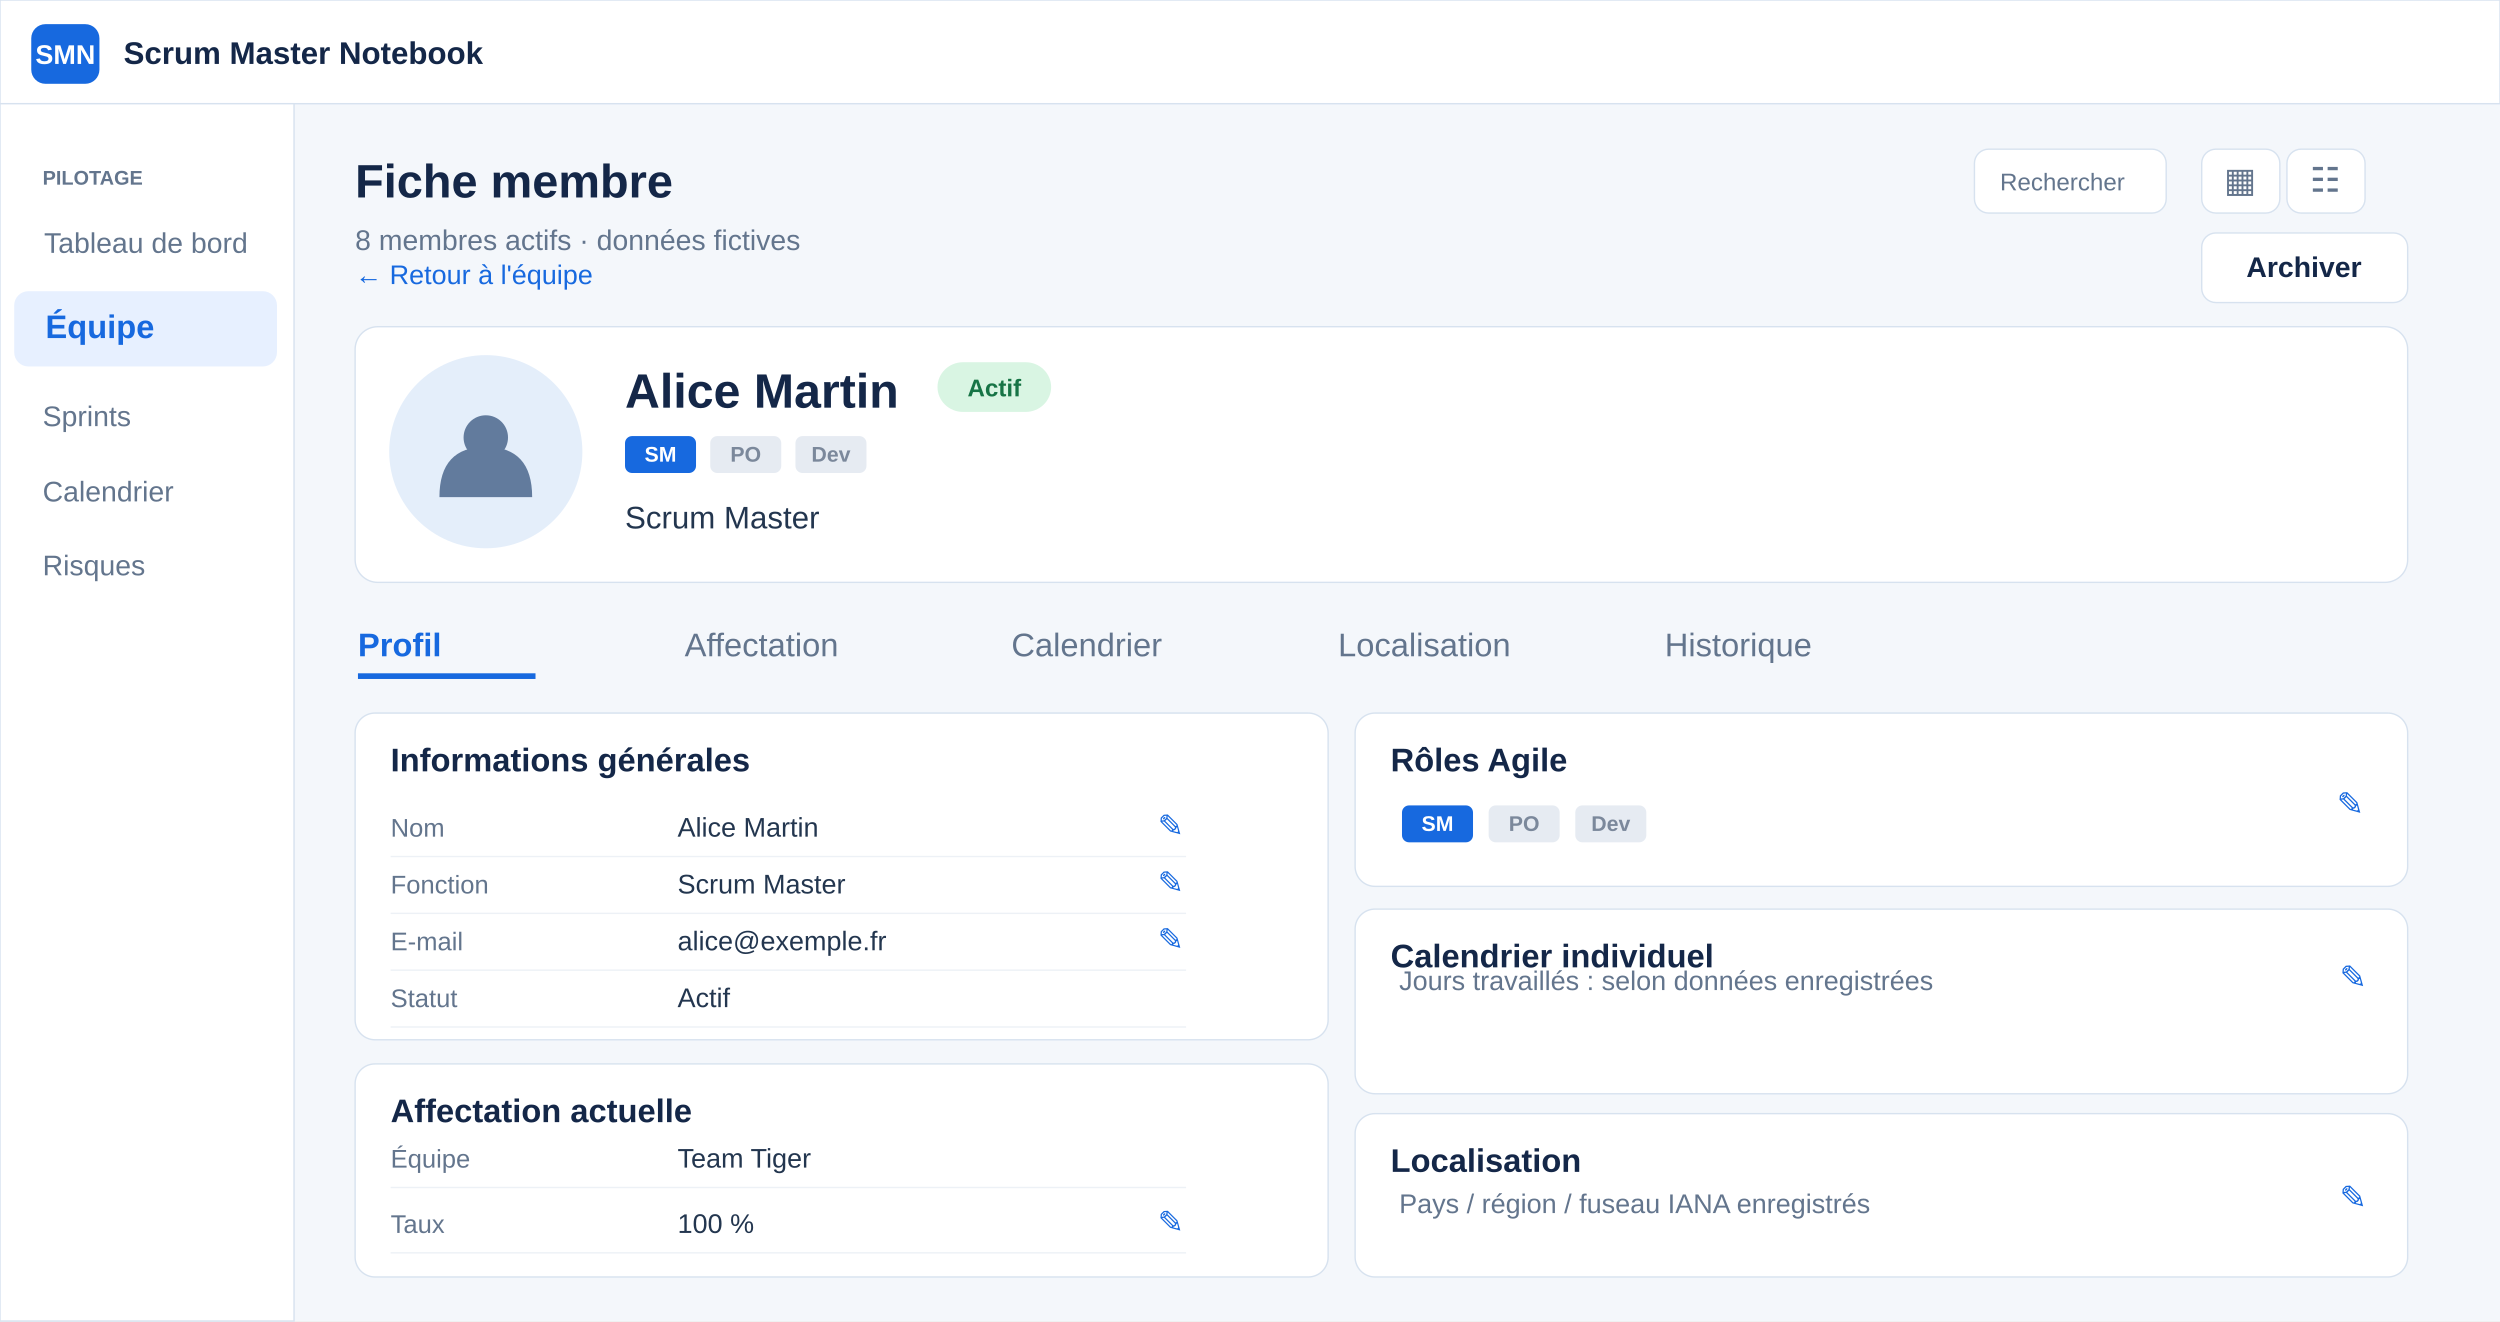
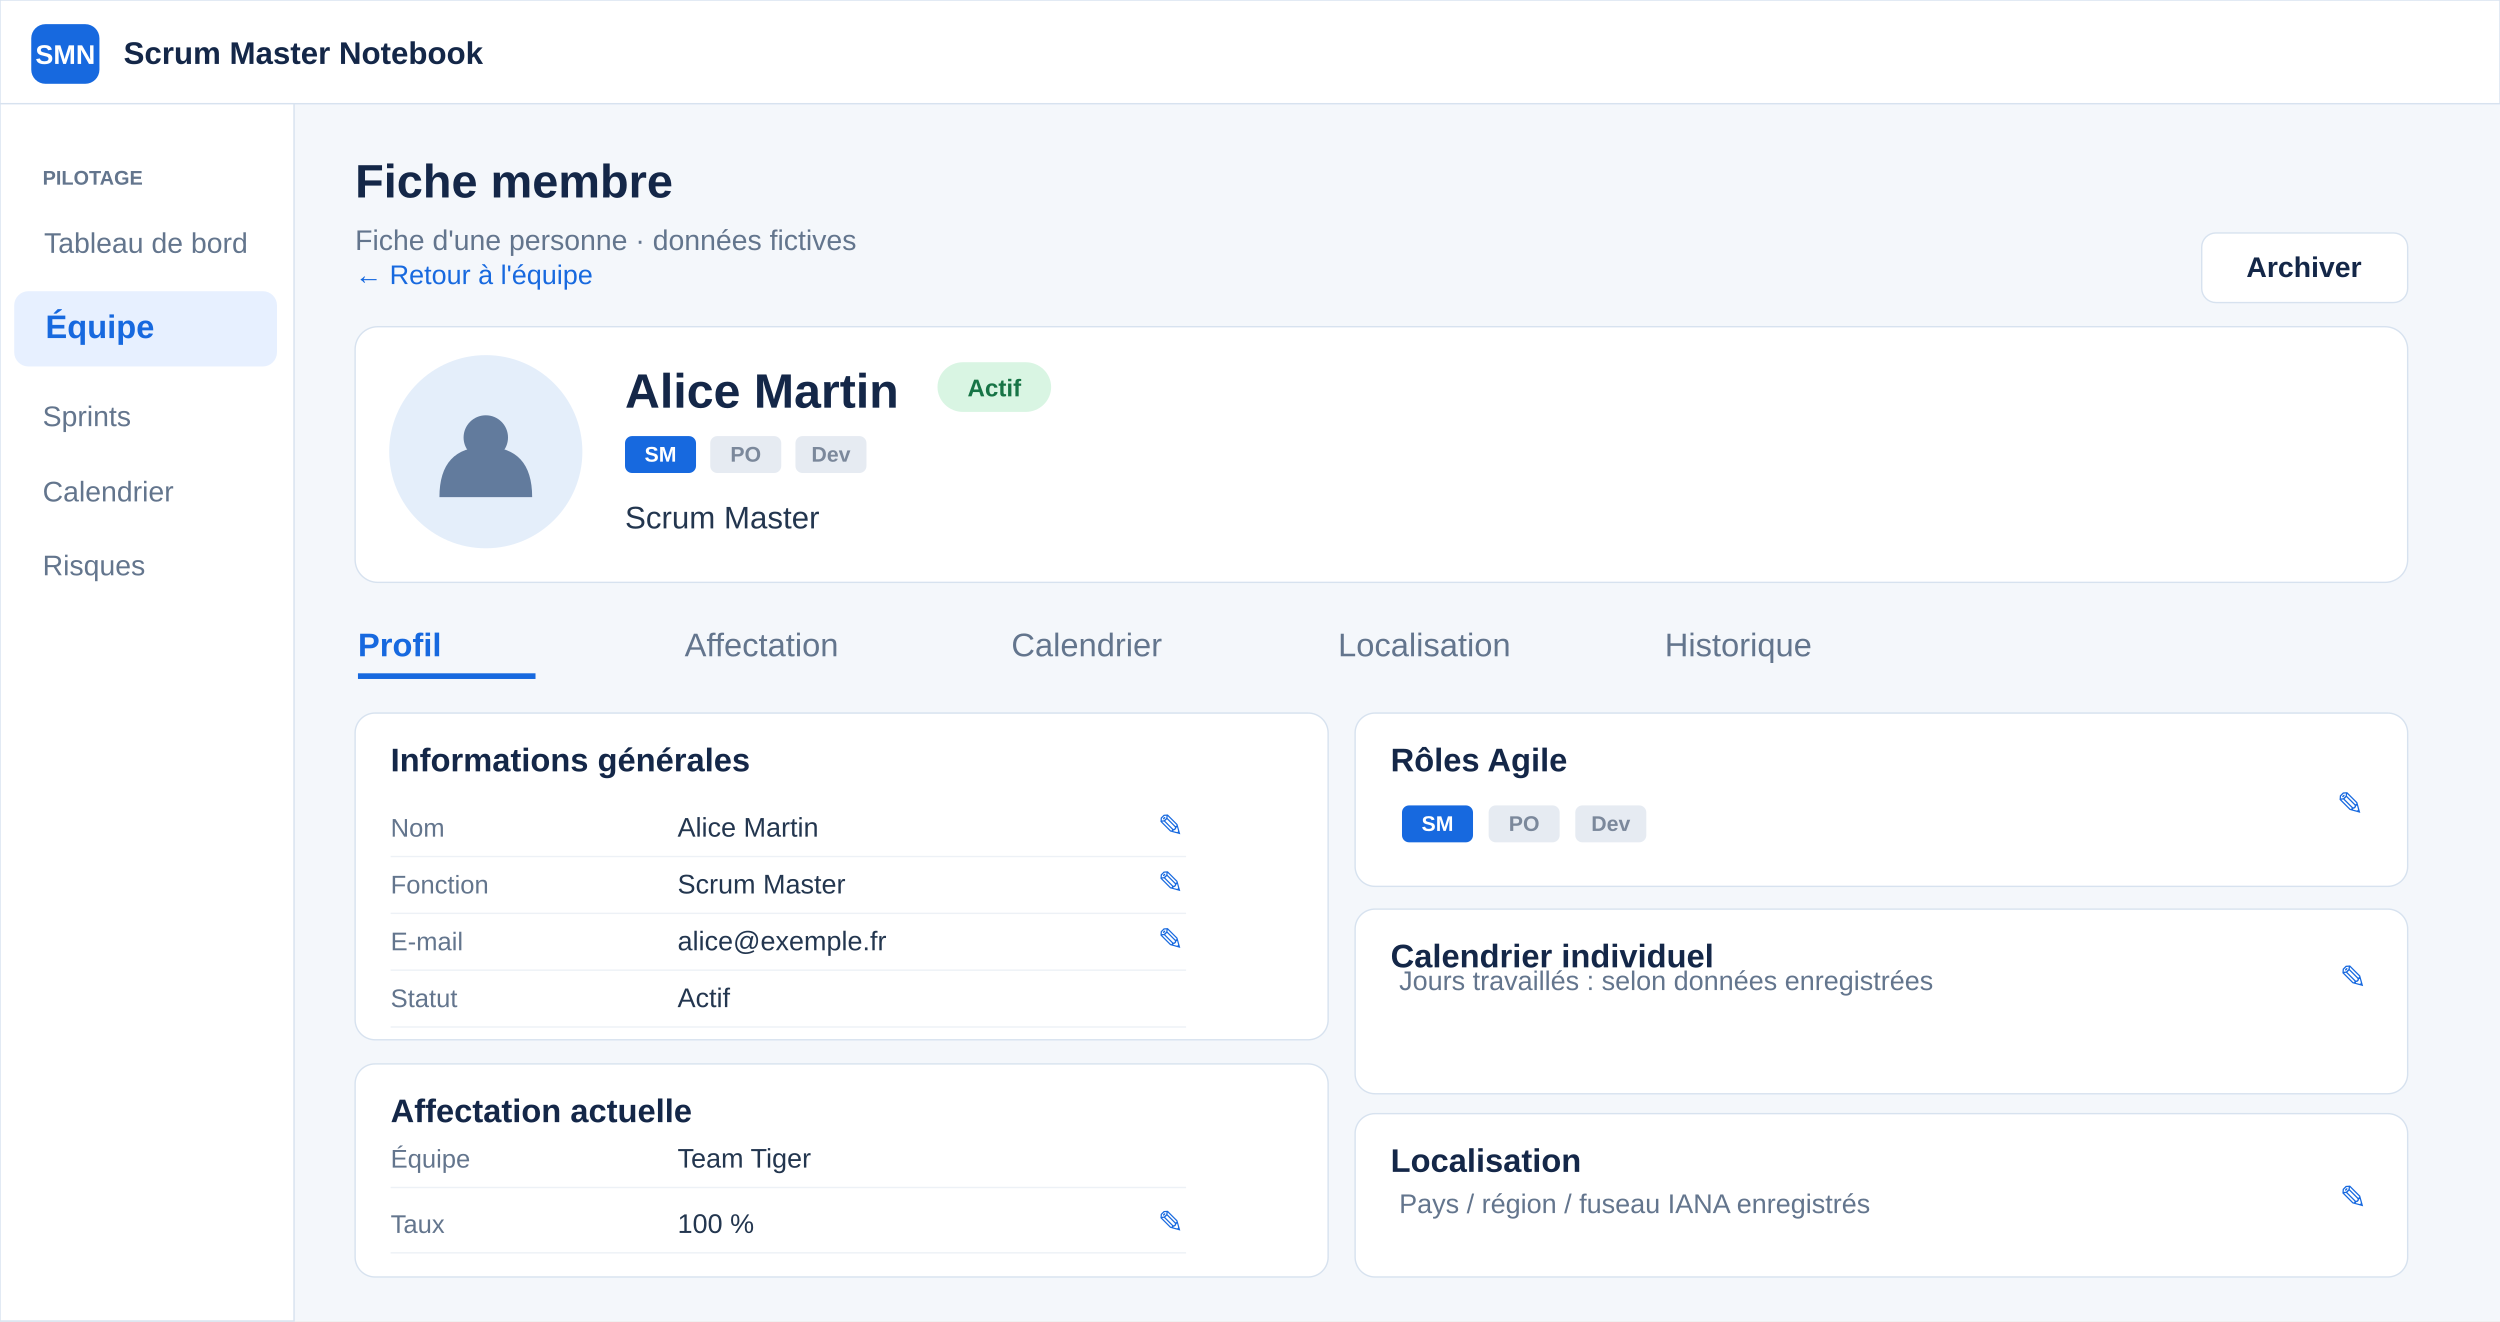
<svg xmlns="http://www.w3.org/2000/svg" width="1760" height="930" viewBox="0 0 1760 930">
  <rect width="1760" height="930" fill="#F4F7FB" />
  <rect x="0" y="0" width="1760" height="73" rx="0" fill="#fff" stroke="#D7E2EF" />
  <rect x="0" y="73" width="207" height="857" rx="0" fill="#fff" stroke="#D7E2EF" />
  <rect x="22" y="17" width="48" height="42" rx="10" fill="#1769DF" stroke="none" />
  <text x="46" y="45" fill="#fff" font-size="19" font-weight="700" text-anchor="middle" font-family="Arial,Segoe UI,sans-serif">SMN</text>
  <text x="87" y="45" fill="#142748" font-size="22" font-weight="700" text-anchor="start" font-family="Arial,Segoe UI,sans-serif">Scrum Master Notebook</text>
  <text x="30" y="130" fill="#63758D" font-size="14" font-weight="700" text-anchor="start" font-family="Arial,Segoe UI,sans-serif">PILOTAGE</text>
  <text x="31" y="178" fill="#63758D" font-size="20" font-weight="400" text-anchor="start" font-family="Arial,Segoe UI,sans-serif">Tableau de bord</text>
  <rect x="10" y="205" width="185" height="53" rx="10" fill="#E7F0FF" stroke="none" />
  <text x="32" y="238" fill="#1769DF" font-size="23" font-weight="700" text-anchor="start" font-family="Arial,Segoe UI,sans-serif">Équipe</text>
  <text x="30" y="300" fill="#63758D" font-size="20" font-weight="400" text-anchor="start" font-family="Arial,Segoe UI,sans-serif">Sprints</text>
  <text x="30" y="353" fill="#63758D" font-size="20" font-weight="400" text-anchor="start" font-family="Arial,Segoe UI,sans-serif">Calendrier</text>
  <text x="30" y="405" fill="#63758D" font-size="20" font-weight="400" text-anchor="start" font-family="Arial,Segoe UI,sans-serif">Risques</text>
  <text x="250" y="139" fill="#142748" font-size="33" font-weight="700" text-anchor="start" font-family="Arial,Segoe UI,sans-serif">Fiche membre</text>
-   <text x="250" y="176" fill="#63758D" font-size="20" font-weight="400" text-anchor="start" font-family="Arial,Segoe UI,sans-serif">8 membres actifs · données fictives</text>
-   <rect x="1390" y="105" width="135" height="45" rx="10" fill="#fff" stroke="#D7E2EF" />
-   <text x="1408" y="134" fill="#63758D" font-size="17" font-weight="400" text-anchor="start" font-family="Arial,Segoe UI,sans-serif">Rechercher</text>
-   <rect x="1550" y="105" width="55" height="45" rx="10" fill="#fff" stroke="#D7E2EF" />
-   <text x="1577" y="135" fill="#63758D" font-size="24" font-weight="700" text-anchor="middle" font-family="Arial,Segoe UI,sans-serif">▦</text>
-   <rect x="1610" y="105" width="55" height="45" rx="10" fill="#fff" stroke="#D7E2EF" />
-   <text x="1637" y="135" fill="#63758D" font-size="24" font-weight="700" text-anchor="middle" font-family="Arial,Segoe UI,sans-serif">☷</text>
+   <text x="250" y="176" fill="#63758D" font-size="20" font-weight="400" text-anchor="start" font-family="Arial,Segoe UI,sans-serif">Fiche d'une personne · données fictives</text>
  <text x="250" y="200" fill="#1769DF" font-size="19" font-weight="400" text-anchor="start" font-family="Arial,Segoe UI,sans-serif">← Retour à l'équipe</text>
  <rect x="1550" y="164" width="145" height="49" rx="10" fill="#fff" stroke="#D7E2EF" />
  <text x="1622" y="195" fill="#142748" font-size="20" font-weight="600" text-anchor="middle" font-family="Arial,Segoe UI,sans-serif">Archiver</text>
  <rect x="250" y="230" width="1445" height="180" rx="16" fill="#fff" stroke="#D7E2EF" />
  <circle cx="342" cy="318" r="68" fill="#E4EEFA" />
  <circle cx="342" cy="308" r="15.64" fill="#627B9D" />
  <path d="M 309.36 349.96 Q 309.36 314.6 342 314.6 Q 374.64 314.6 374.64 349.96 Z" fill="#627B9D" />
  <text x="440" y="287" fill="#142748" font-size="34" font-weight="700" text-anchor="start" font-family="Arial,Segoe UI,sans-serif">Alice Martin</text>
  <rect x="660" y="255" width="80" height="35" rx="18" fill="#D9F5E3" stroke="none" />
  <text x="700" y="279" fill="#177446" font-size="17" font-weight="700" text-anchor="middle" font-family="Arial,Segoe UI,sans-serif">Actif</text>
  <rect x="440" y="307" width="50" height="26" rx="5" fill="#1769DF" stroke="none" />
  <text x="465" y="325" fill="#fff" font-size="15" font-weight="700" text-anchor="middle" font-family="Arial,Segoe UI,sans-serif">SM</text>
  <rect x="500" y="307" width="50" height="26" rx="5" fill="#E6EBF2" stroke="none" />
  <text x="525" y="325" fill="#7B889B" font-size="15" font-weight="700" text-anchor="middle" font-family="Arial,Segoe UI,sans-serif">PO</text>
  <rect x="560" y="307" width="50" height="26" rx="5" fill="#E6EBF2" stroke="none" />
  <text x="585" y="325" fill="#7B889B" font-size="15" font-weight="700" text-anchor="middle" font-family="Arial,Segoe UI,sans-serif">Dev</text>
  <text x="440" y="372" fill="#23364F" font-size="22" font-weight="400" text-anchor="start" font-family="Arial,Segoe UI,sans-serif">Scrum Master</text>
  <text x="252" y="462" fill="#1769DF" font-size="23" font-weight="700" text-anchor="start" font-family="Arial,Segoe UI,sans-serif">Profil</text>
  <rect x="252" y="474" width="125" height="4" rx="0" fill="#1769DF" stroke="none" />
  <text x="482" y="462" fill="#63758D" font-size="23" font-weight="400" text-anchor="start" font-family="Arial,Segoe UI,sans-serif">Affectation</text>
  <text x="712" y="462" fill="#63758D" font-size="23" font-weight="400" text-anchor="start" font-family="Arial,Segoe UI,sans-serif">Calendrier</text>
  <text x="942" y="462" fill="#63758D" font-size="23" font-weight="400" text-anchor="start" font-family="Arial,Segoe UI,sans-serif">Localisation</text>
  <text x="1172" y="462" fill="#63758D" font-size="23" font-weight="400" text-anchor="start" font-family="Arial,Segoe UI,sans-serif">Historique</text>
  <rect x="250" y="502" width="685" height="230" rx="14" fill="#fff" stroke="#D7E2EF" />
  <text x="275" y="543" fill="#142748" font-size="23" font-weight="700" text-anchor="start" font-family="Arial,Segoe UI,sans-serif">Informations générales</text>
  <text x="275" y="589" fill="#63758D" font-size="18" font-weight="400" text-anchor="start" font-family="Arial,Segoe UI,sans-serif">Nom</text>
  <text x="477" y="589" fill="#23364F" font-size="19" font-weight="500" text-anchor="start" font-family="Arial,Segoe UI,sans-serif">Alice Martin</text>
  <text x="815" y="589" fill="#1769DF" font-size="22" font-weight="400" text-anchor="start" font-family="Arial,Segoe UI,sans-serif">✎</text>
  <line x1="275" y1="603" x2="835" y2="603" stroke="#EDF1F6" />
  <text x="275" y="629" fill="#63758D" font-size="18" font-weight="400" text-anchor="start" font-family="Arial,Segoe UI,sans-serif">Fonction</text>
  <text x="477" y="629" fill="#23364F" font-size="19" font-weight="500" text-anchor="start" font-family="Arial,Segoe UI,sans-serif">Scrum Master</text>
  <text x="815" y="629" fill="#1769DF" font-size="22" font-weight="400" text-anchor="start" font-family="Arial,Segoe UI,sans-serif">✎</text>
  <line x1="275" y1="643" x2="835" y2="643" stroke="#EDF1F6" />
  <text x="275" y="669" fill="#63758D" font-size="18" font-weight="400" text-anchor="start" font-family="Arial,Segoe UI,sans-serif">E-mail</text>
  <text x="477" y="669" fill="#23364F" font-size="19" font-weight="500" text-anchor="start" font-family="Arial,Segoe UI,sans-serif">alice@exemple.fr</text>
  <text x="815" y="669" fill="#1769DF" font-size="22" font-weight="400" text-anchor="start" font-family="Arial,Segoe UI,sans-serif">✎</text>
  <line x1="275" y1="683" x2="835" y2="683" stroke="#EDF1F6" />
  <text x="275" y="709" fill="#63758D" font-size="18" font-weight="400" text-anchor="start" font-family="Arial,Segoe UI,sans-serif">Statut</text>
  <text x="477" y="709" fill="#23364F" font-size="19" font-weight="500" text-anchor="start" font-family="Arial,Segoe UI,sans-serif">Actif</text>
  <line x1="275" y1="723" x2="835" y2="723" stroke="#EDF1F6" />
  <rect x="250" y="749" width="685" height="150" rx="14" fill="#fff" stroke="#D7E2EF" />
  <text x="275" y="790" fill="#142748" font-size="23" font-weight="700" text-anchor="start" font-family="Arial,Segoe UI,sans-serif">Affectation actuelle</text>
  <text x="275" y="822" fill="#63758D" font-size="18" font-weight="400" text-anchor="start" font-family="Arial,Segoe UI,sans-serif">Équipe</text>
  <text x="477" y="822" fill="#23364F" font-size="19" font-weight="500" text-anchor="start" font-family="Arial,Segoe UI,sans-serif">Team Tiger</text>
  <line x1="275" y1="836" x2="835" y2="836" stroke="#EDF1F6" />
  <text x="275" y="868" fill="#63758D" font-size="18" font-weight="400" text-anchor="start" font-family="Arial,Segoe UI,sans-serif">Taux</text>
  <text x="477" y="868" fill="#23364F" font-size="19" font-weight="500" text-anchor="start" font-family="Arial,Segoe UI,sans-serif">100 %</text>
  <text x="815" y="868" fill="#1769DF" font-size="22" font-weight="400" text-anchor="start" font-family="Arial,Segoe UI,sans-serif">✎</text>
  <line x1="275" y1="882" x2="835" y2="882" stroke="#EDF1F6" />
  <rect x="954" y="502" width="741" height="122" rx="14" fill="#fff" stroke="#D7E2EF" />
  <text x="979" y="543" fill="#142748" font-size="23" font-weight="700" text-anchor="start" font-family="Arial,Segoe UI,sans-serif">Rôles Agile</text>
  <rect x="987" y="567" width="50" height="26" rx="5" fill="#1769DF" stroke="none" />
  <text x="1012" y="585" fill="#fff" font-size="15" font-weight="700" text-anchor="middle" font-family="Arial,Segoe UI,sans-serif">SM</text>
  <rect x="1048" y="567" width="50" height="26" rx="5" fill="#E6EBF2" stroke="none" />
  <text x="1073" y="585" fill="#7B889B" font-size="15" font-weight="700" text-anchor="middle" font-family="Arial,Segoe UI,sans-serif">PO</text>
  <rect x="1109" y="567" width="50" height="26" rx="5" fill="#E6EBF2" stroke="none" />
  <text x="1134" y="585" fill="#7B889B" font-size="15" font-weight="700" text-anchor="middle" font-family="Arial,Segoe UI,sans-serif">Dev</text>
  <text x="1645" y="574" fill="#1769DF" font-size="23" font-weight="400" text-anchor="start" font-family="Arial,Segoe UI,sans-serif">✎</text>
  <rect x="954" y="640" width="741" height="130" rx="14" fill="#fff" stroke="#D7E2EF" />
  <text x="979" y="681" fill="#142748" font-size="23" font-weight="700" text-anchor="start" font-family="Arial,Segoe UI,sans-serif">Calendrier individuel</text>
  <text x="985" y="697" fill="#63758D" font-size="19" font-weight="400" text-anchor="start" font-family="Arial,Segoe UI,sans-serif">Jours travaillés : selon données enregistrées</text>
  <text x="1647" y="696" fill="#1769DF" font-size="23" font-weight="400" text-anchor="start" font-family="Arial,Segoe UI,sans-serif">✎</text>
  <rect x="954" y="784" width="741" height="115" rx="14" fill="#fff" stroke="#D7E2EF" />
  <text x="979" y="825" fill="#142748" font-size="23" font-weight="700" text-anchor="start" font-family="Arial,Segoe UI,sans-serif">Localisation</text>
  <text x="985" y="854" fill="#63758D" font-size="19" font-weight="400" text-anchor="start" font-family="Arial,Segoe UI,sans-serif">Pays / région / fuseau IANA enregistrés</text>
  <text x="1647" y="851" fill="#1769DF" font-size="23" font-weight="400" text-anchor="start" font-family="Arial,Segoe UI,sans-serif">✎</text>
</svg>
